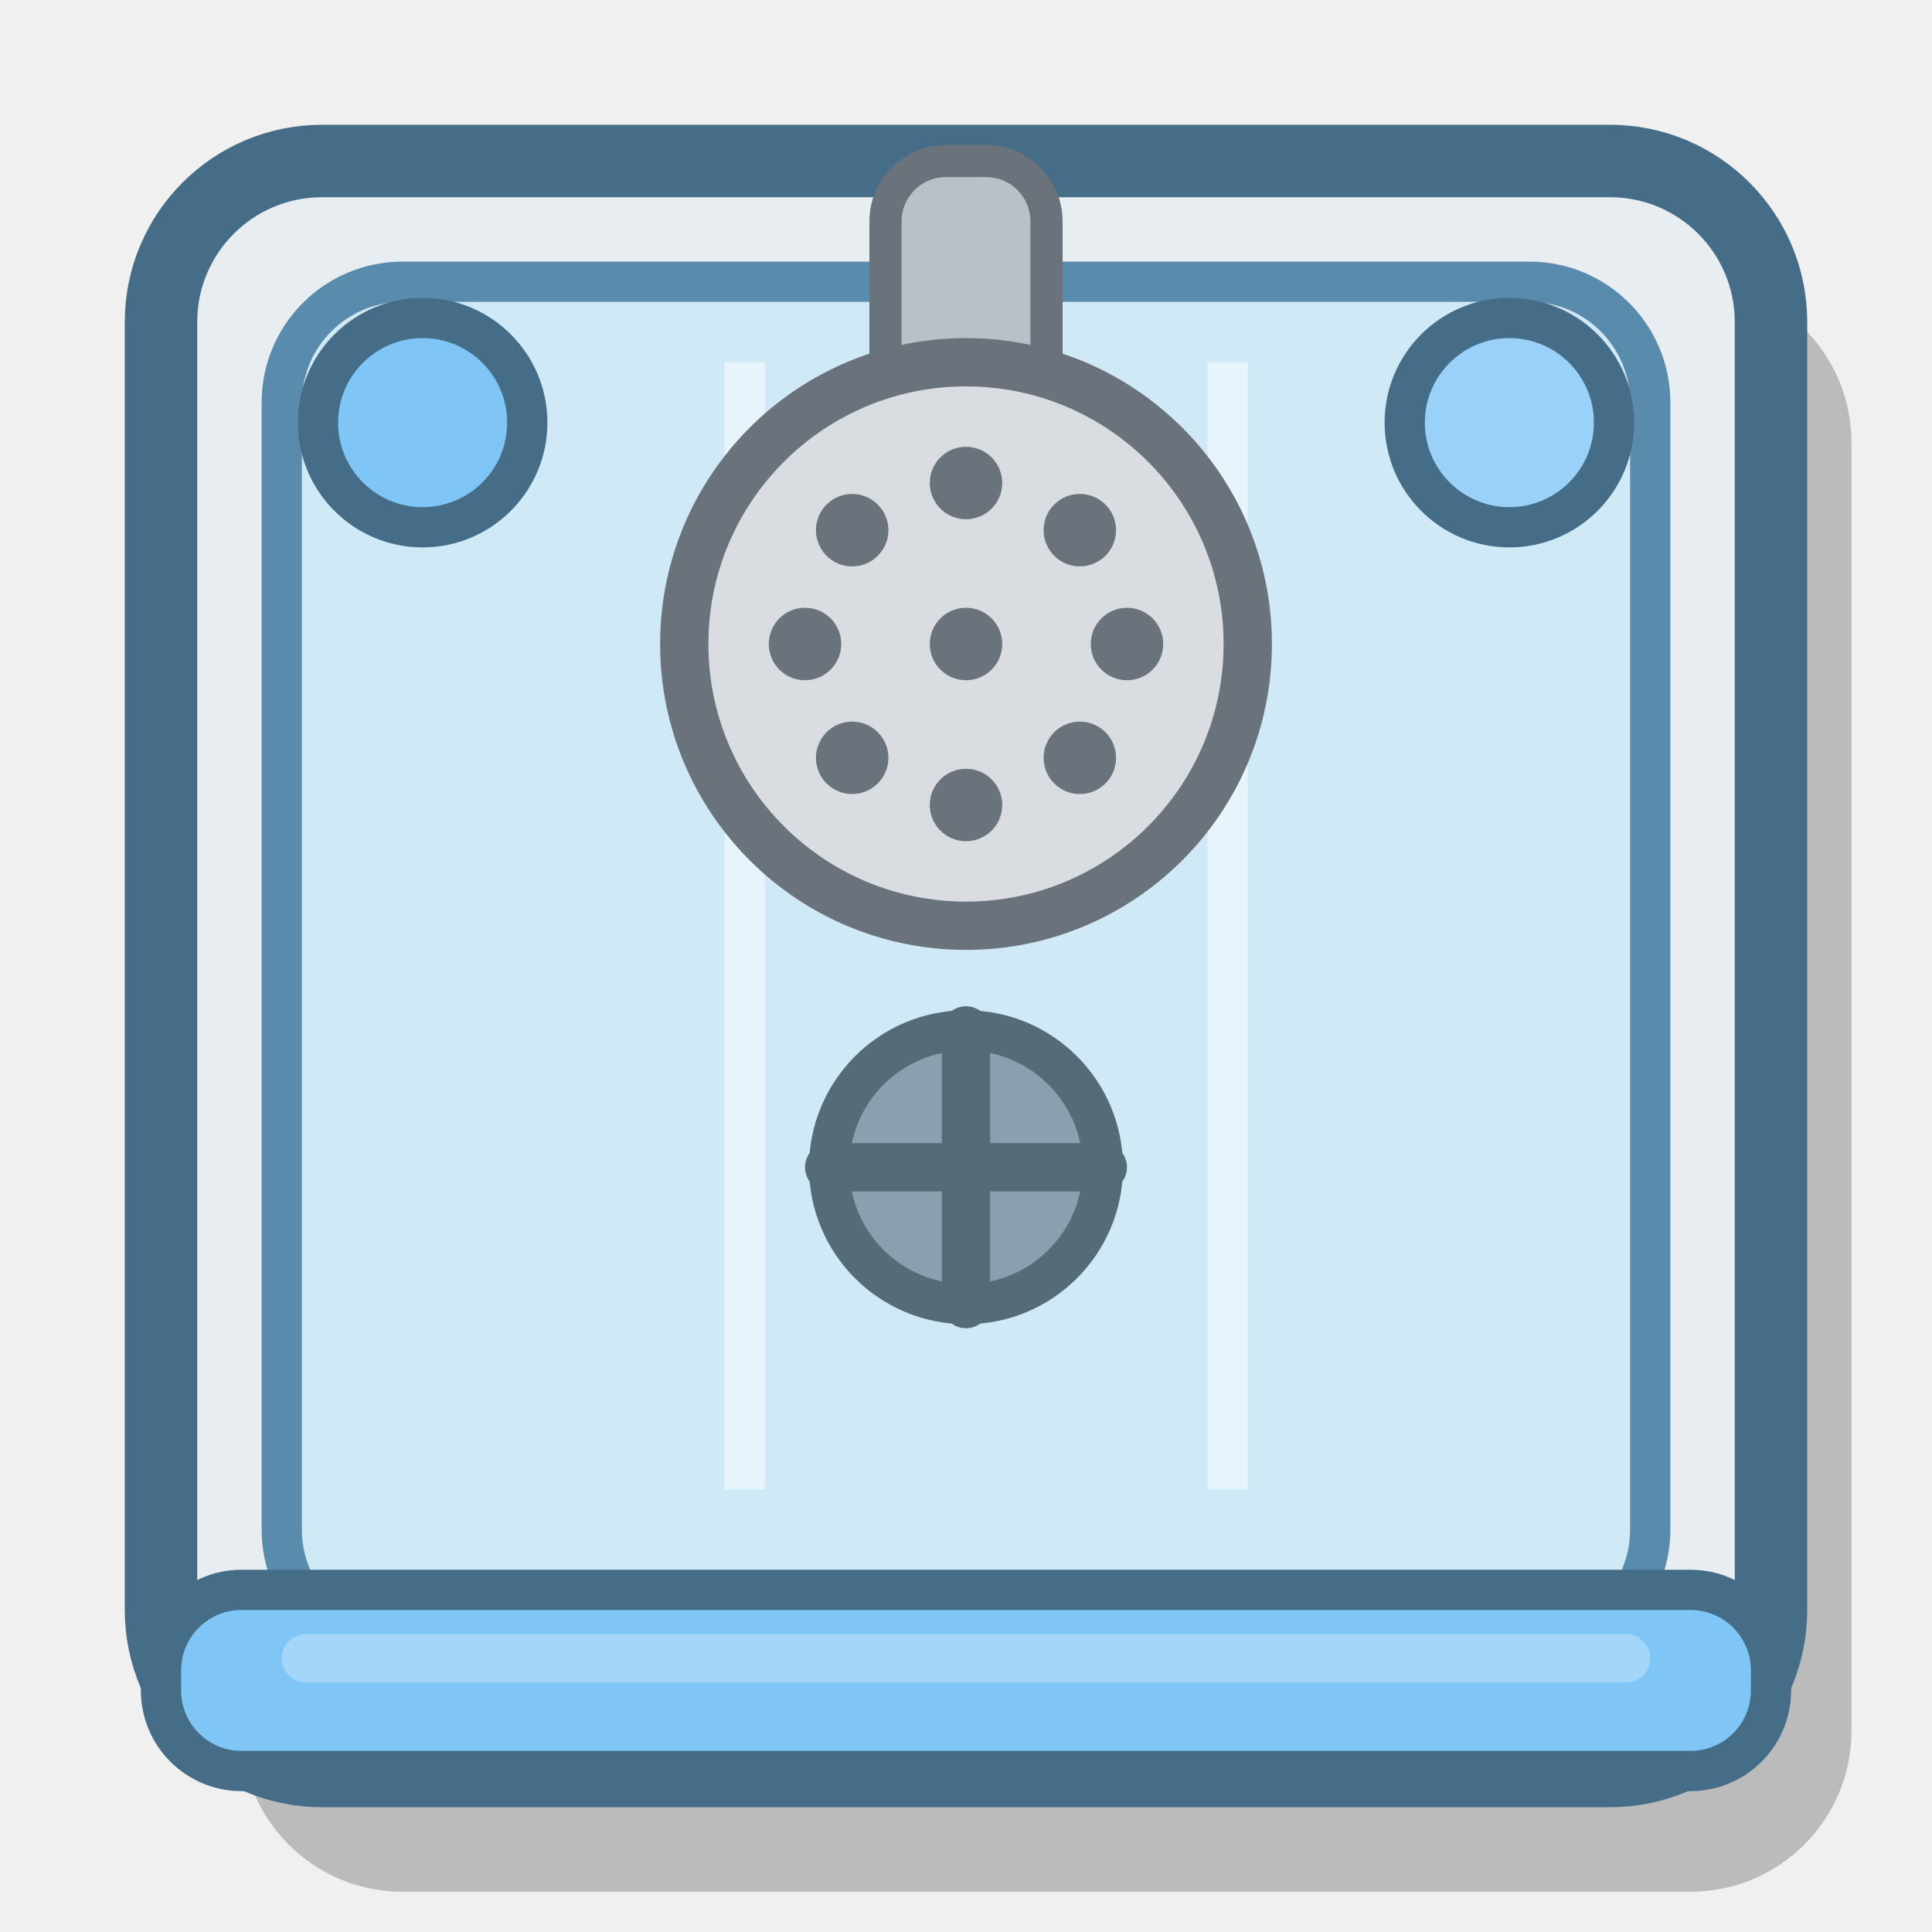
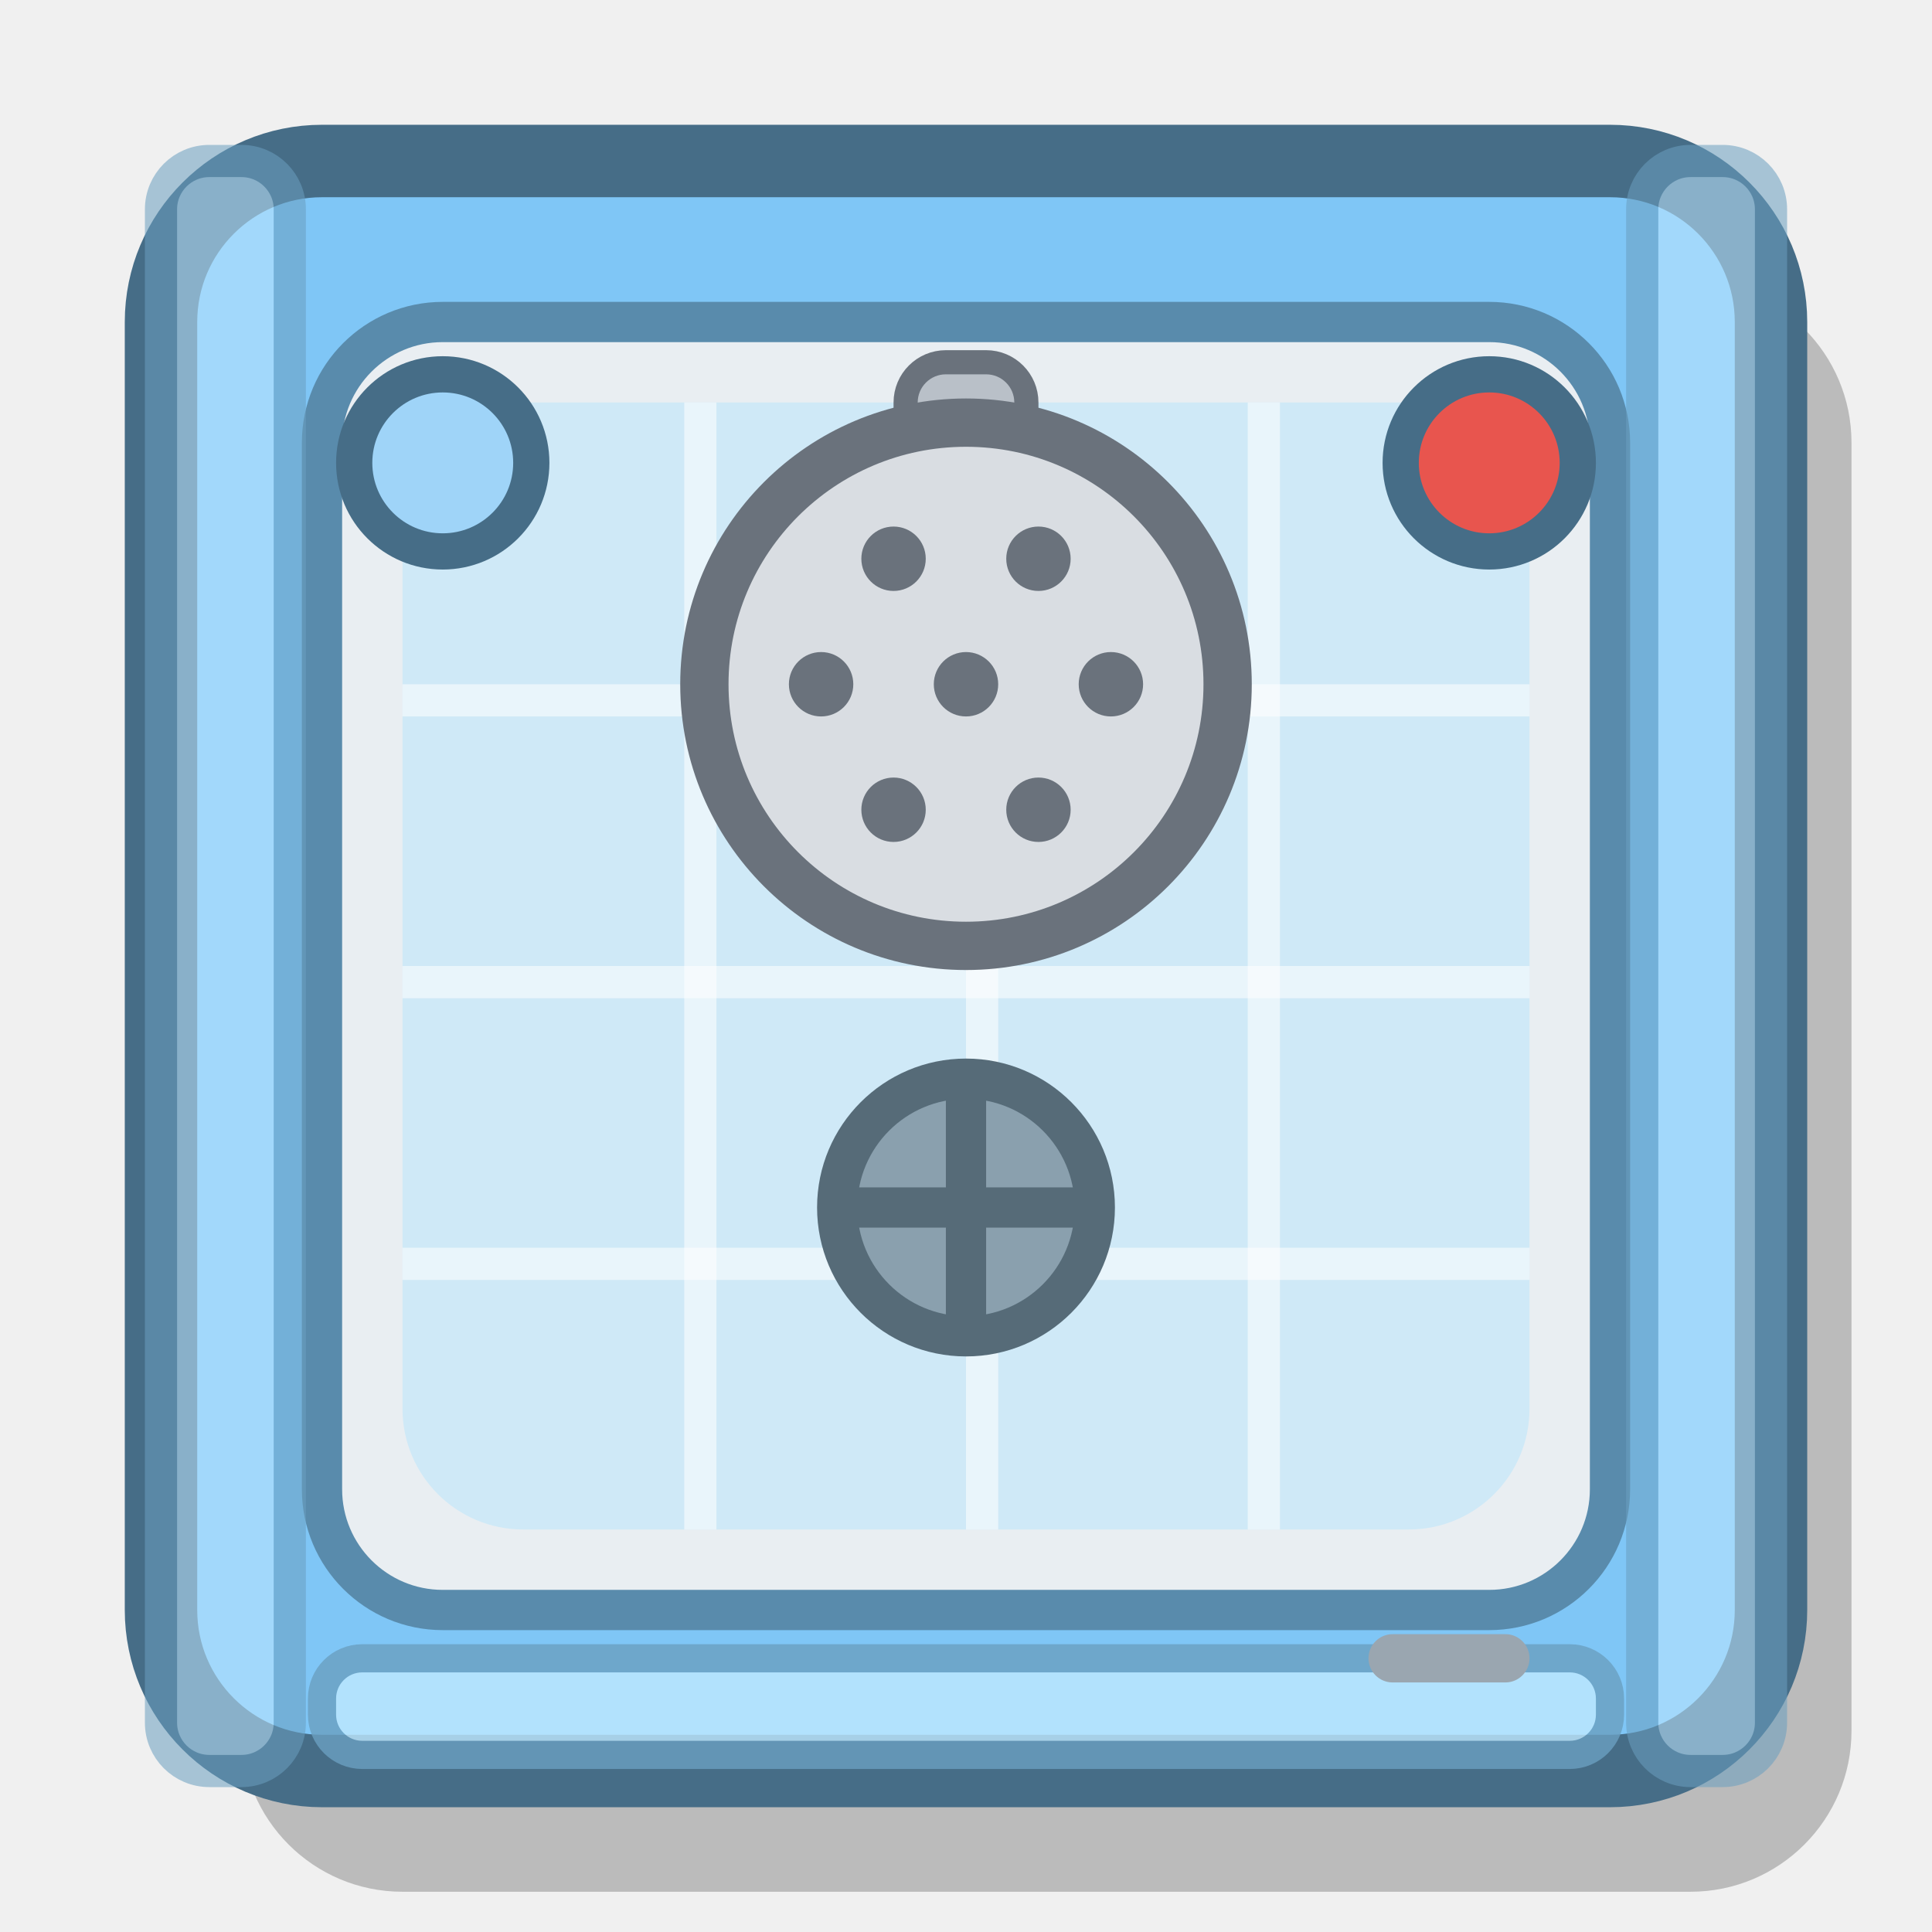
<svg xmlns="http://www.w3.org/2000/svg" width="96" height="96" viewBox="0 0 48 48">
  <rect x="6" y="7" width="40" height="40" rx="4" fill="#000" opacity="0.22" />
-   <rect x="4" y="4" width="40" height="40" rx="4" fill="#e8edf2" stroke="#466d87" stroke-width="1.8" />
-   <rect x="7" y="7" width="34" height="34" rx="3" fill="#cfe9f7" stroke="#598bac" stroke-width="1" />
-   <rect x="18" y="9" width="1" height="28" rx="0" fill="#ffffff" opacity="0.5" />
-   <rect x="30" y="9" width="1" height="28" rx="0" fill="#ffffff" opacity="0.5" />
-   <circle cx="24" cy="29" r="3.4" fill="#8aa0ae" stroke="#566b78" stroke-width="1" />
-   <rect x="20" y="28.4" width="8" height="1.2" rx="0.6" fill="#566b78" />
-   <rect x="23.4" y="25" width="1.2" height="8" rx="0.6" fill="#566b78" />
-   <rect x="22" y="4" width="4" height="8" rx="1.5" fill="#b9c0c8" stroke="#6a727c" stroke-width="0.8" />
-   <circle cx="24" cy="16" r="7" fill="#d9dde2" stroke="#6a727c" stroke-width="1.2" />
-   <circle cx="28.0" cy="16.0" r="0.9" fill="#6a727c" />
-   <circle cx="26.828" cy="18.828" r="0.9" fill="#6a727c" />
-   <circle cx="24.0" cy="20.0" r="0.9" fill="#6a727c" />
-   <circle cx="21.172" cy="18.828" r="0.9" fill="#6a727c" />
-   <circle cx="20.0" cy="16.0" r="0.9" fill="#6a727c" />
-   <circle cx="21.172" cy="13.172" r="0.9" fill="#6a727c" />
-   <circle cx="24.0" cy="12.0" r="0.9" fill="#6a727c" />
-   <circle cx="26.828" cy="13.172" r="0.9" fill="#6a727c" />
-   <circle cx="24" cy="16" r="0.9" fill="#6a727c" />
-   <circle cx="10.5" cy="10.5" r="2.6" fill="#7fc6f6" stroke="#466d87" stroke-width="1" />
-   <circle cx="37.5" cy="10.5" r="2.6" fill="#99d1f8" stroke="#466d87" stroke-width="1" />
-   <rect x="4" y="39.5" width="40" height="4.5" rx="2" fill="#7fc6f6" stroke="#466d87" stroke-width="1" />
-   <rect x="7" y="40.6" width="34" height="1.2" rx="0.6" fill="#b2ddfa" opacity="0.7" />
+   <rect x="4" y="4" width="40" height="40" rx="4" fill="#7fc6f6" stroke="#466d87" stroke-width="1.8" />
+   <rect x="8" y="8" width="32" height="32" rx="3" fill="#e9eef2" stroke="#598bac" stroke-width="1" />
+   <rect x="10" y="10" width="28" height="28" rx="3" fill="#cfe9f7" />
+   <rect x="17" y="10" width="0.8" height="28" rx="0" fill="#ffffff" opacity="0.55" />
+   <rect x="10" y="17" width="28" height="0.8" rx="0" fill="#ffffff" opacity="0.55" />
+   <rect x="24" y="10" width="0.8" height="28" rx="0" fill="#ffffff" opacity="0.55" />
+   <rect x="10" y="24" width="28" height="0.8" rx="0" fill="#ffffff" opacity="0.55" />
+   <rect x="31" y="10" width="0.8" height="28" rx="0" fill="#ffffff" opacity="0.55" />
+   <rect x="10" y="31" width="28" height="0.8" rx="0" fill="#ffffff" opacity="0.55" />
+   <circle cx="24" cy="30" r="3.2" fill="#8aa0ae" stroke="#566b78" stroke-width="1" />
+   <rect x="20.6" y="29.5" width="6.8" height="1" rx="0.5" fill="#566b78" />
+   <rect x="23.5" y="26.6" width="1" height="6.8" rx="0.5" fill="#566b78" />
+   <rect x="22.5" y="9" width="3" height="6" rx="1" fill="#b9c0c8" stroke="#6a727c" stroke-width="0.6" />
+   <circle cx="24" cy="17" r="6.5" fill="#d9dde2" stroke="#6a727c" stroke-width="1.2" />
+   <circle cx="27.6" cy="17.0" r="0.8" fill="#6a727c" />
+   <circle cx="25.8" cy="20.118" r="0.8" fill="#6a727c" />
+   <circle cx="22.2" cy="20.118" r="0.8" fill="#6a727c" />
+   <circle cx="20.4" cy="17.0" r="0.8" fill="#6a727c" />
+   <circle cx="22.2" cy="13.882" r="0.8" fill="#6a727c" />
+   <circle cx="25.8" cy="13.882" r="0.8" fill="#6a727c" />
+   <circle cx="24" cy="17" r="0.8" fill="#6a727c" />
+   <circle cx="11" cy="11.5" r="2.2" fill="#9fd4f8" stroke="#466d87" stroke-width="0.9" />
+   <circle cx="37" cy="11.5" r="2.2" fill="#e8554e" stroke="#466d87" stroke-width="0.9" />
+   <rect x="4" y="4" width="3.2" height="40" rx="1.2" fill="#bfe8ff" stroke="#6a9fc0" stroke-width="0.8" opacity="0.55" />
+   <rect x="40.8" y="4" width="3.2" height="40" rx="1.2" fill="#bfe8ff" stroke="#6a9fc0" stroke-width="0.8" opacity="0.55" />
+   <rect x="8" y="41.2" width="32" height="2.4" rx="1" fill="#bfe8ff" stroke="#6a9fc0" stroke-width="0.7" opacity="0.8" />
+   <rect x="34" y="40.6" width="4" height="1.2" rx="0.6" fill="#9aa6b0" />
</svg>
